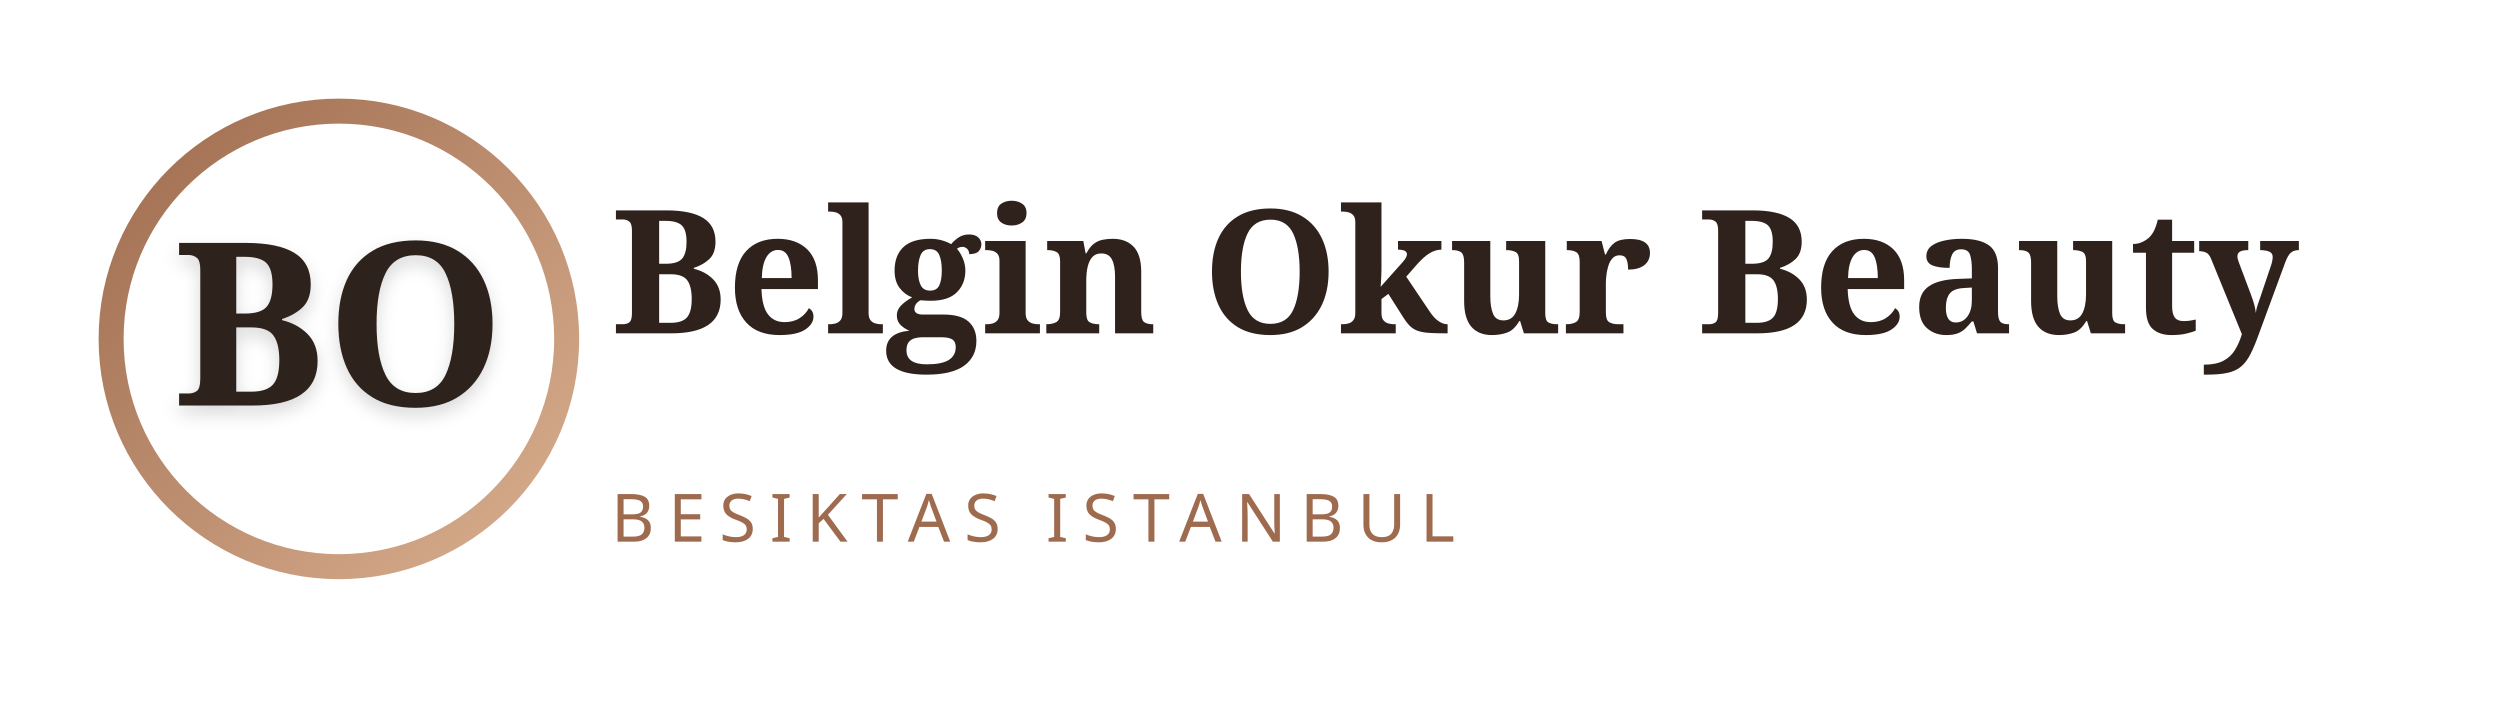
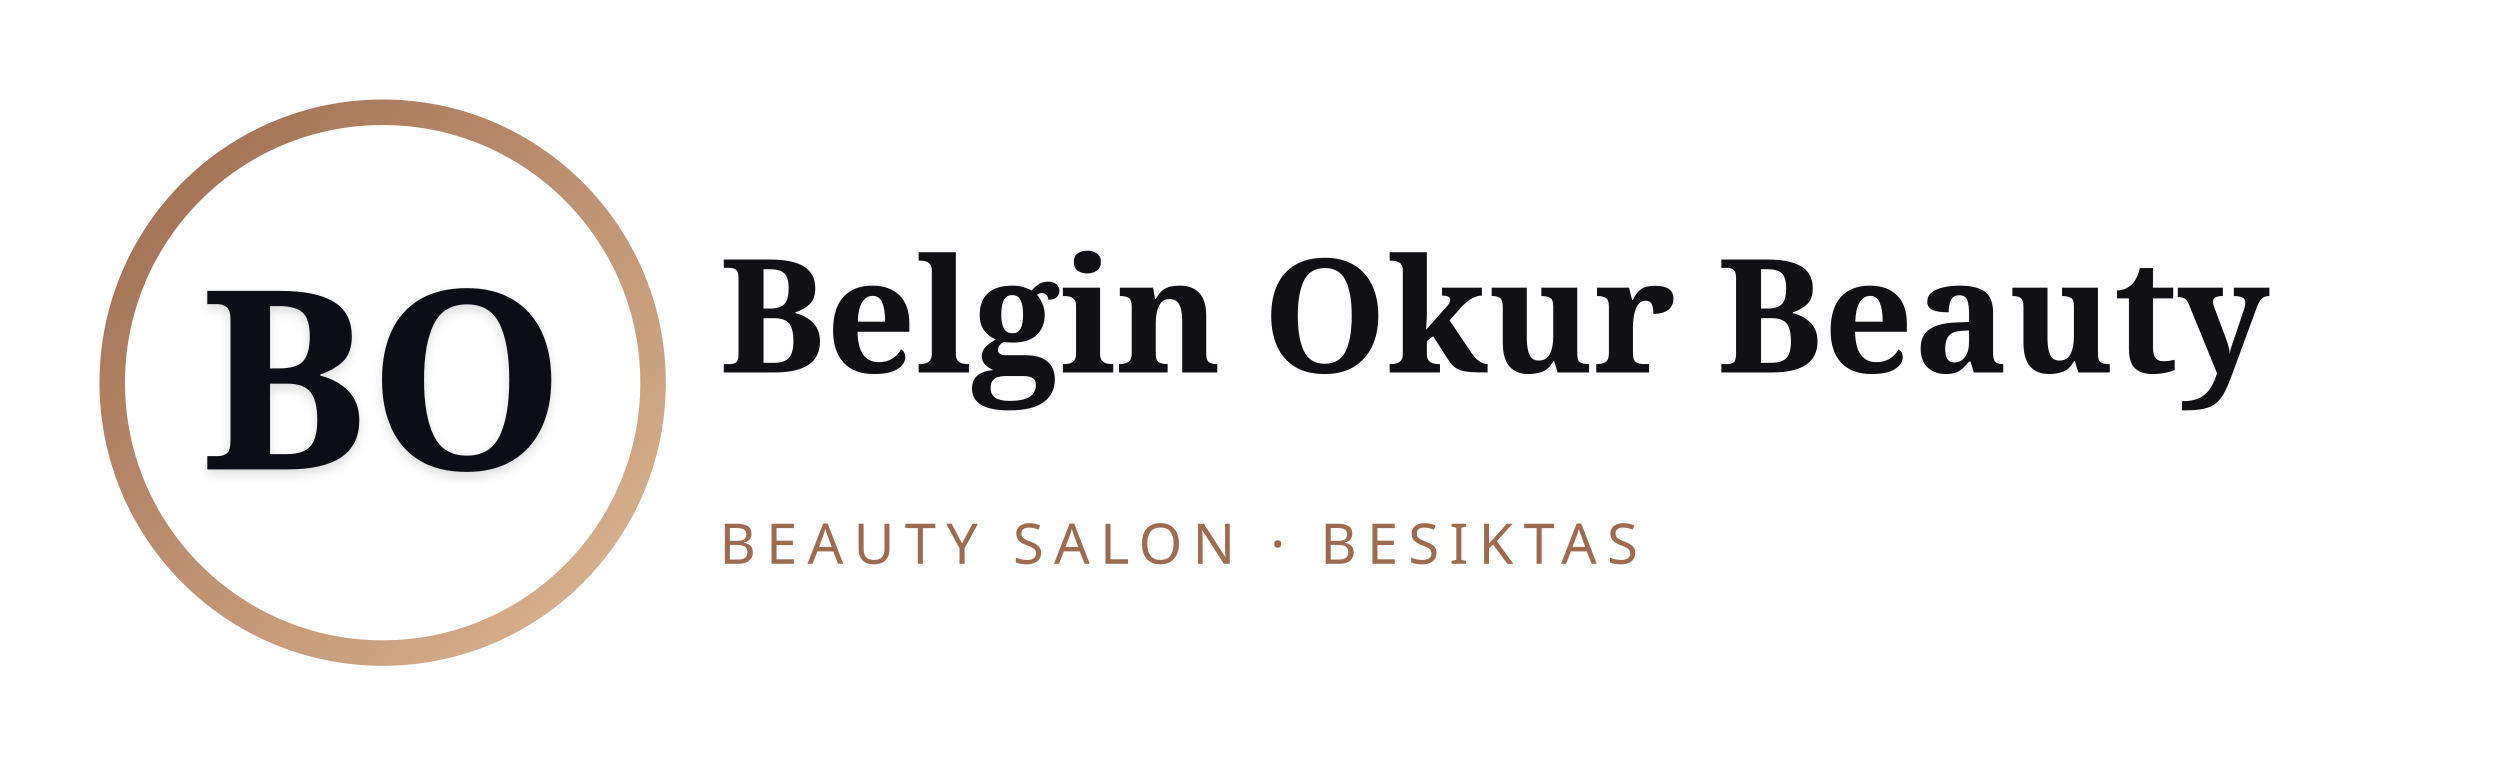
- <svg xmlns="http://www.w3.org/2000/svg" width="900" height="260" viewBox="0 0 900 260" role="img" aria-label="Belgin Okur Beauty logo">
+ <svg xmlns="http://www.w3.org/2000/svg" width="980" height="300" viewBox="0 0 980 300" role="img" aria-label="Belgin Okur Beauty logo">
  <defs>
    <linearGradient id="g" x1="0" y1="0" x2="1" y2="1">
-       <stop offset="0%" stop-color="#9f6b4f" />
-       <stop offset="100%" stop-color="#d9b08f" />
+       <stop offset="0%" stop-color="#9e6b4f" />
+       <stop offset="100%" stop-color="#dcb793" />
    </linearGradient>
-     <filter id="s" x="-20%" y="-20%" width="140%" height="140%">
-       <feDropShadow dx="0" dy="3" stdDeviation="3" flood-color="#000" flood-opacity="0.15" />
+     <filter id="shadow" x="-30%" y="-30%" width="160%" height="160%">
+       <feDropShadow dx="0" dy="2" stdDeviation="2" flood-color="#000" flood-opacity="0.14" />
    </filter>
  </defs>
-   <rect width="900" height="260" fill="none" />
-   <g transform="translate(30,30)">
-     <circle cx="92" cy="92" r="82" fill="none" stroke="url(#g)" stroke-width="9" />
-     <text x="92" y="116" text-anchor="middle" font-family="'Playfair Display', serif" font-size="82" font-weight="700" fill="#2f221c" filter="url(#s)">BO</text>
+   <rect width="980" height="300" fill="none" />
+   <g transform="translate(24,24)">
+     <circle cx="126" cy="126" r="106" fill="none" stroke="url(#g)" stroke-width="10" />
+     <text x="126" y="160" text-anchor="middle" font-family="'Playfair Display',serif" font-size="98" font-weight="700" fill="#101015" filter="url(#shadow)">BO</text>
  </g>
-   <g transform="translate(220,50)">
-     <text x="0" y="70" font-family="'Playfair Display', serif" font-size="62" fill="#2f221c" font-weight="600">Belgin Okur Beauty</text>
-     <line x1="0" y1="96" x2="620" y2="96" stroke="url(#g)" stroke-width="4" />
-     <text x="0" y="145" font-family="'Manrope', sans-serif" font-size="24" fill="#9f6b4f" letter-spacing="5">BESIKTAS ISTANBUL</text>
+   <g transform="translate(282,76)">
+     <text x="0" y="70" font-family="'Playfair Display',serif" font-size="62" fill="#101015" font-weight="600">Belgin Okur Beauty</text>
+     <line x1="0" y1="96" x2="640" y2="96" stroke="url(#g)" stroke-width="4" />
+     <text x="0" y="145" font-family="'Manrope',sans-serif" font-size="22" letter-spacing="4" fill="#9e6b4f">BEAUTY SALON · BESIKTAS</text>
  </g>
</svg>
